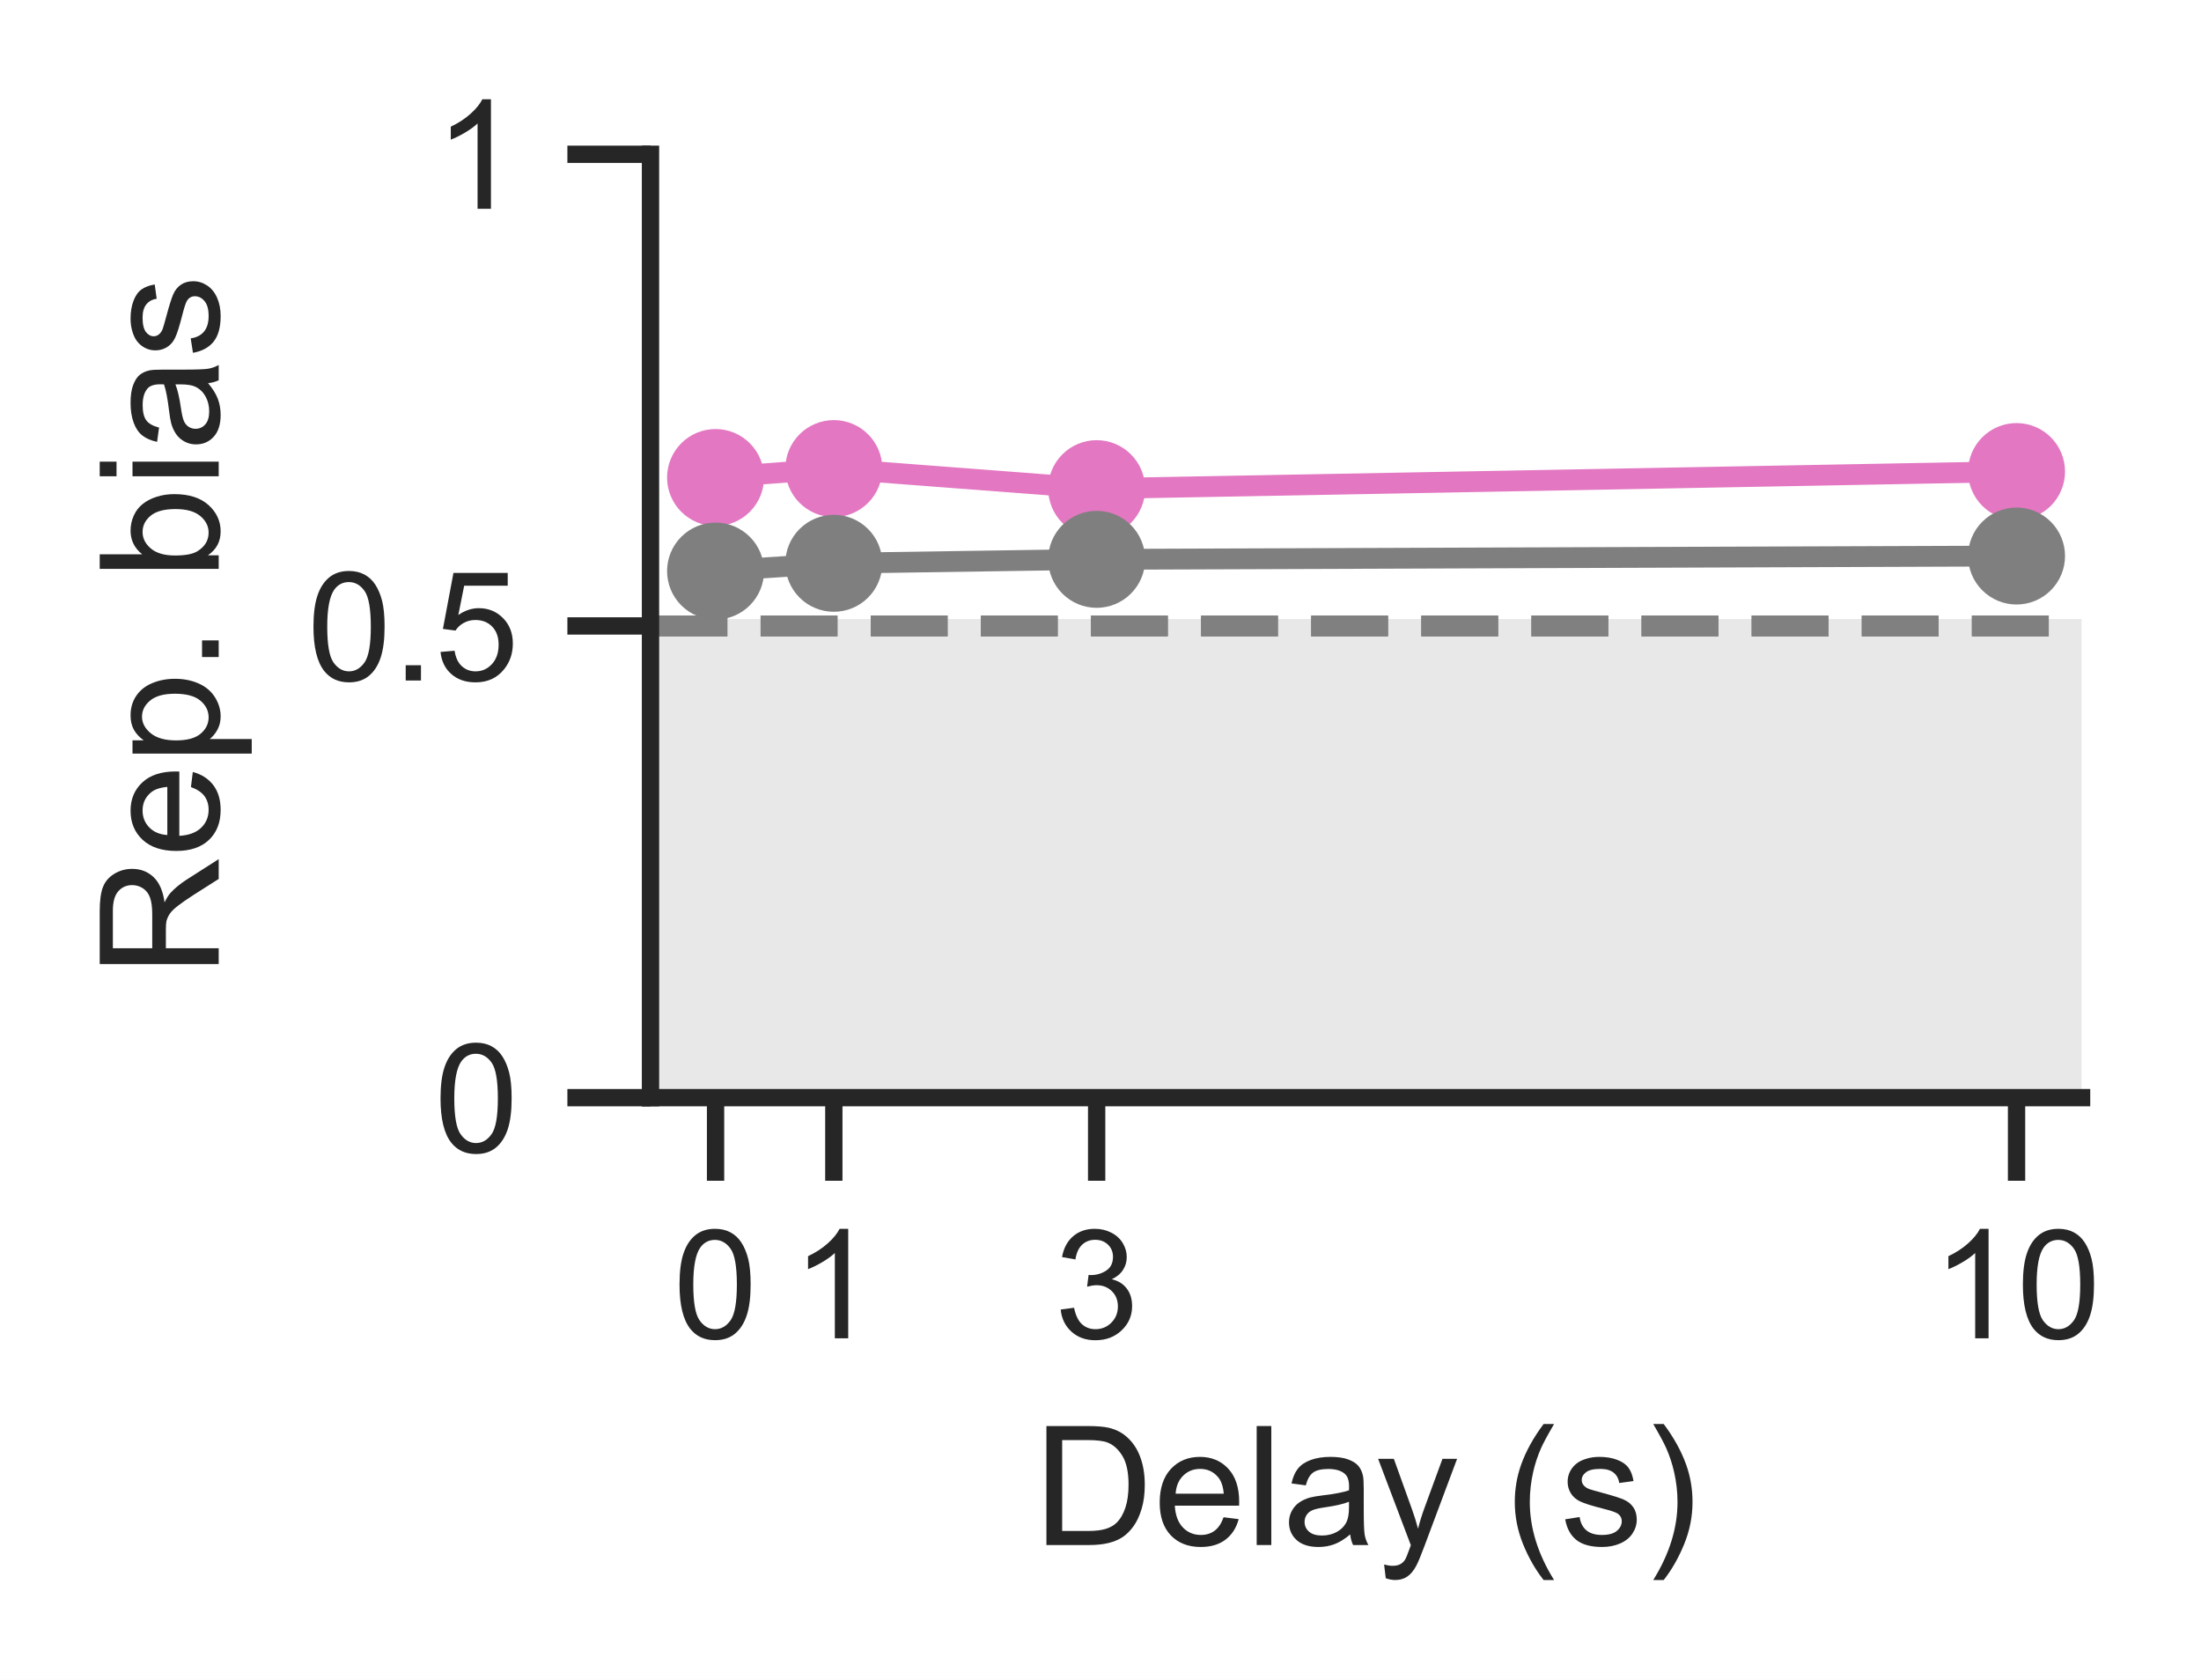
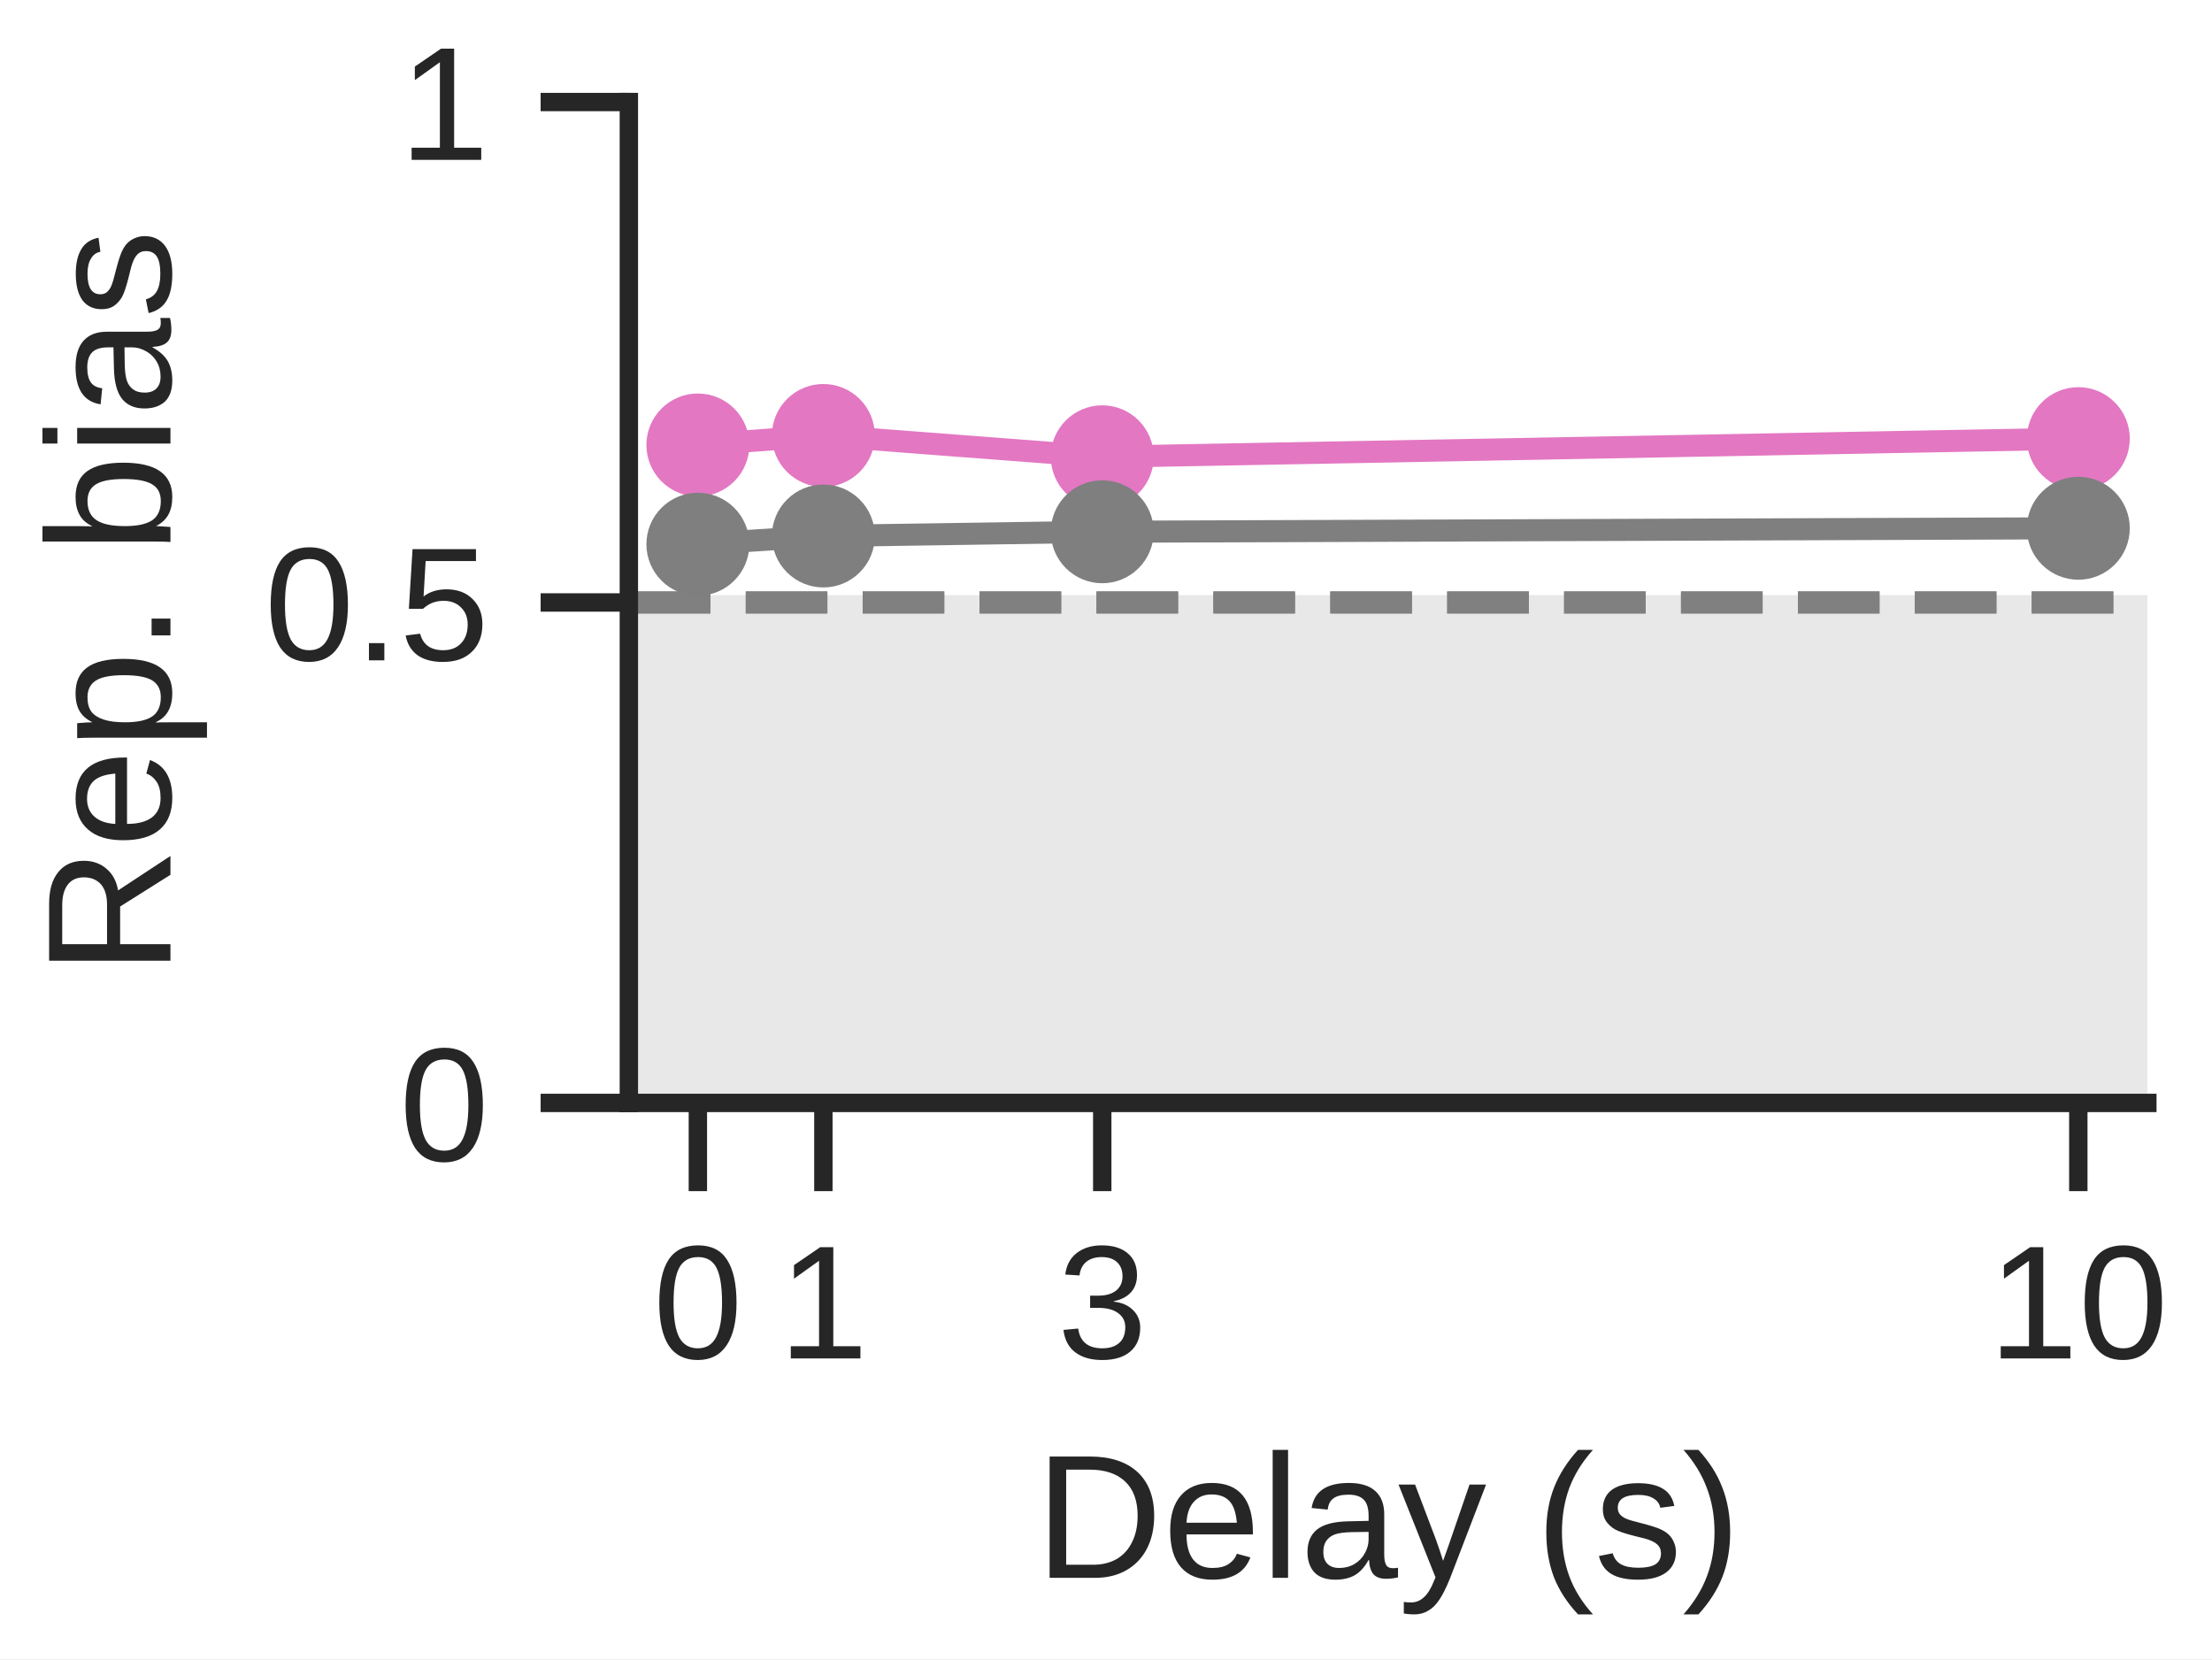
- <svg xmlns="http://www.w3.org/2000/svg" xmlns:xlink="http://www.w3.org/1999/xlink" width="158.906pt" height="121.26pt" viewBox="0 0 158.906 121.26" version="1.1">
+ <svg xmlns="http://www.w3.org/2000/svg" xmlns:xlink="http://www.w3.org/1999/xlink" width="150.425pt" height="112.819pt" viewBox="0 0 150.425 112.819" version="1.1">
  <defs>
    <style type="text/css">*{stroke-linejoin: round; stroke-linecap: butt}</style>
  </defs>
  <g id="figure_1">
    <g id="patch_1">
-       <path d="M 0 121.26  L 158.906 121.26  L 158.906 -0  L 0 -0  z " style="fill: #ffffff" />
+       <path d="M 0 112.819  L 150.425 112.819  L 150.425 0  L 0 0  z " style="fill: #ffffff" />
    </g>
    <g id="axes_1">
      <g id="patch_2">
-         <path d="M 46.964 79.238  L 150.285 79.238  L 150.285 11.137  L 46.964 11.137  z " style="fill: #ffffff" />
+         <path d="M 42.765 74.998  L 146.028 74.998  L 146.028 6.937  L 42.765 6.937  z " style="fill: #ffffff" />
      </g>
      <g id="patch_3">
-         <path d="M 46.964 79.238  L 150.285 79.238  L 150.285 45.188  L 46.964 45.188  z " clip-path="url(#p3c0a55a9bd)" style="fill: #808080; opacity: 0.1; stroke: #808080; stroke-linejoin: miter" />
+         <path d="M 42.765 74.998  L 146.028 74.998  L 146.028 40.967  L 42.765 40.967  z " clip-path="url(#p2ab31173c8)" style="fill: #808080; opacity: 0.1; stroke: #808080; stroke-linejoin: miter" />
      </g>
      <g id="patch_4">
-         <path d="M 46.964 79.238  L 150.285 79.238  L 150.285 45.188  L 46.964 45.188  z " clip-path="url(#p3c0a55a9bd)" style="fill: #808080; opacity: 0.1; stroke: #808080; stroke-linejoin: miter" />
+         <path d="M 42.765 74.998  L 146.028 74.998  L 146.028 40.967  L 42.765 40.967  z " clip-path="url(#p2ab31173c8)" style="fill: #808080; opacity: 0.1; stroke: #808080; stroke-linejoin: miter" />
      </g>
      <g id="matplotlib.axis_1">
        <g id="xtick_1">
          <g id="line2d_1">
            <defs>
-               <path id="mc5ce32ee3b" d="M 0 0  L 0 6  " style="stroke: #262626; stroke-width: 1.25" />
+               <path id="m6788847e2b" d="M 0 0  L 0 6  " style="stroke: #262626; stroke-width: 1.25" />
            </defs>
            <g>
-               <use xlink:href="#mc5ce32ee3b" x="51.661" y="79.238" style="fill: #262626; stroke: #262626; stroke-width: 1.25" />
+               <use xlink:href="#m6788847e2b" x="47.458" y="74.998" style="fill: #262626; stroke: #262626; stroke-width: 1.25" />
            </g>
          </g>
          <g id="text_1">
-             <g style="fill: #262626" transform="translate(48.60226 96.61202) scale(0.11 -0.11)">
-               <defs>
-                 <path id="ArialMT-30" d="M 266 2259  Q 266 3072 433 3567  Q 600 4063 929 4331  Q 1259 4600 1759 4600  Q 2128 4600 2406 4451  Q 2684 4303 2865 4023  Q 3047 3744 3150 3342  Q 3253 2941 3253 2259  Q 3253 1453 3087 958  Q 2922 463 2592 192  Q 2263 -78 1759 -78  Q 1097 -78 719 397  Q 266 969 266 2259  z M 844 2259  Q 844 1131 1108 757  Q 1372 384 1759 384  Q 2147 384 2411 759  Q 2675 1134 2675 2259  Q 2675 3391 2411 3762  Q 2147 4134 1753 4134  Q 1366 4134 1134 3806  Q 844 3388 844 2259  z " transform="scale(0.015625)" />
-               </defs>
-               <use xlink:href="#ArialMT-30" />
-             </g>
+             <text style="font-size: 11px; font-family: 'Arial', 'DejaVu Sans', 'Liberation Sans', 'Bitstream Vera Sans', sans-serif; text-anchor: middle; fill: #262626" x="47.458" y="92.371" transform="rotate(-0 47.45841 92.37116)">0</text>
          </g>
        </g>
        <g id="xtick_2">
          <g id="line2d_2">
            <g>
-               <use xlink:href="#mc5ce32ee3b" x="60.2" y="79.238" style="fill: #262626; stroke: #262626; stroke-width: 1.25" />
+               <use xlink:href="#m6788847e2b" x="55.993" y="74.998" style="fill: #262626; stroke: #262626; stroke-width: 1.25" />
            </g>
          </g>
          <g id="text_2">
-             <g style="fill: #262626" transform="translate(57.14117 96.61202) scale(0.11 -0.11)">
-               <defs>
-                 <path id="ArialMT-31" d="M 2384 0  L 1822 0  L 1822 3584  Q 1619 3391 1289 3197  Q 959 3003 697 2906  L 697 3450  Q 1169 3672 1522 3987  Q 1875 4303 2022 4600  L 2384 4600  L 2384 0  z " transform="scale(0.015625)" />
-               </defs>
-               <use xlink:href="#ArialMT-31" />
-             </g>
+             <text style="font-size: 11px; font-family: 'Arial', 'DejaVu Sans', 'Liberation Sans', 'Bitstream Vera Sans', sans-serif; text-anchor: middle; fill: #262626" x="55.993" y="92.371" transform="rotate(-0 55.99257 92.37116)">1</text>
          </g>
        </g>
        <g id="xtick_3">
          <g id="line2d_3">
            <g>
-               <use xlink:href="#mc5ce32ee3b" x="79.175" y="79.238" style="fill: #262626; stroke: #262626; stroke-width: 1.25" />
+               <use xlink:href="#m6788847e2b" x="74.957" y="74.998" style="fill: #262626; stroke: #262626; stroke-width: 1.25" />
            </g>
          </g>
          <g id="text_3">
-             <g style="fill: #262626" transform="translate(76.11652 96.61202) scale(0.11 -0.11)">
-               <defs>
-                 <path id="ArialMT-33" d="M 269 1209  L 831 1284  Q 928 806 1161 595  Q 1394 384 1728 384  Q 2125 384 2398 659  Q 2672 934 2672 1341  Q 2672 1728 2419 1979  Q 2166 2231 1775 2231  Q 1616 2231 1378 2169  L 1441 2663  Q 1497 2656 1531 2656  Q 1891 2656 2178 2843  Q 2466 3031 2466 3422  Q 2466 3731 2256 3934  Q 2047 4138 1716 4138  Q 1388 4138 1169 3931  Q 950 3725 888 3313  L 325 3413  Q 428 3978 793 4289  Q 1159 4600 1703 4600  Q 2078 4600 2393 4439  Q 2709 4278 2876 4000  Q 3044 3722 3044 3409  Q 3044 3113 2884 2869  Q 2725 2625 2413 2481  Q 2819 2388 3044 2092  Q 3269 1797 3269 1353  Q 3269 753 2831 336  Q 2394 -81 1725 -81  Q 1122 -81 723 278  Q 325 638 269 1209  z " transform="scale(0.015625)" />
-               </defs>
-               <use xlink:href="#ArialMT-33" />
-             </g>
+             <text style="font-size: 11px; font-family: 'Arial', 'DejaVu Sans', 'Liberation Sans', 'Bitstream Vera Sans', sans-serif; text-anchor: middle; fill: #262626" x="74.957" y="92.371" transform="rotate(-0 74.95739 92.37116)">3</text>
          </g>
        </g>
        <g id="xtick_4">
          <g id="line2d_4">
            <g>
-               <use xlink:href="#mc5ce32ee3b" x="145.589" y="79.238" style="fill: #262626; stroke: #262626; stroke-width: 1.25" />
+               <use xlink:href="#m6788847e2b" x="141.334" y="74.998" style="fill: #262626; stroke: #262626; stroke-width: 1.25" />
            </g>
          </g>
          <g id="text_4">
-             <g style="fill: #262626" transform="translate(139.4717 96.61202) scale(0.11 -0.11)">
-               <use xlink:href="#ArialMT-31" />
-               <use xlink:href="#ArialMT-30" transform="translate(55.61523 0)" />
-             </g>
+             <text style="font-size: 11px; font-family: 'Arial', 'DejaVu Sans', 'Liberation Sans', 'Bitstream Vera Sans', sans-serif; text-anchor: middle; fill: #262626" x="141.334" y="92.371" transform="rotate(-0 141.3342 92.37116)">10</text>
          </g>
        </g>
        <g id="text_5">
-           <g style="fill: #262626" transform="translate(74.6229 111.5339) scale(0.12 -0.12)">
-             <defs>
-               <path id="ArialMT-44" d="M 494 0  L 494 4581  L 2072 4581  Q 2606 4581 2888 4516  Q 3281 4425 3559 4188  Q 3922 3881 4101 3404  Q 4281 2928 4281 2316  Q 4281 1794 4159 1391  Q 4038 988 3847 723  Q 3656 459 3429 307  Q 3203 156 2883 78  Q 2563 0 2147 0  L 494 0  z M 1100 541  L 2078 541  Q 2531 541 2789 625  Q 3047 709 3200 863  Q 3416 1078 3536 1442  Q 3656 1806 3656 2325  Q 3656 3044 3420 3430  Q 3184 3816 2847 3947  Q 2603 4041 2063 4041  L 1100 4041  L 1100 541  z " transform="scale(0.015625)" />
-               <path id="ArialMT-65" d="M 2694 1069  L 3275 997  Q 3138 488 2766 206  Q 2394 -75 1816 -75  Q 1088 -75 661 373  Q 234 822 234 1631  Q 234 2469 665 2931  Q 1097 3394 1784 3394  Q 2450 3394 2872 2941  Q 3294 2488 3294 1666  Q 3294 1616 3291 1516  L 816 1516  Q 847 969 1125 678  Q 1403 388 1819 388  Q 2128 388 2347 550  Q 2566 713 2694 1069  z M 847 1978  L 2700 1978  Q 2663 2397 2488 2606  Q 2219 2931 1791 2931  Q 1403 2931 1139 2672  Q 875 2413 847 1978  z " transform="scale(0.015625)" />
-               <path id="ArialMT-6c" d="M 409 0  L 409 4581  L 972 4581  L 972 0  L 409 0  z " transform="scale(0.015625)" />
-               <path id="ArialMT-61" d="M 2588 409  Q 2275 144 1986 34  Q 1697 -75 1366 -75  Q 819 -75 525 192  Q 231 459 231 875  Q 231 1119 342 1320  Q 453 1522 633 1644  Q 813 1766 1038 1828  Q 1203 1872 1538 1913  Q 2219 1994 2541 2106  Q 2544 2222 2544 2253  Q 2544 2597 2384 2738  Q 2169 2928 1744 2928  Q 1347 2928 1158 2789  Q 969 2650 878 2297  L 328 2372  Q 403 2725 575 2942  Q 747 3159 1072 3276  Q 1397 3394 1825 3394  Q 2250 3394 2515 3294  Q 2781 3194 2906 3042  Q 3031 2891 3081 2659  Q 3109 2516 3109 2141  L 3109 1391  Q 3109 606 3145 398  Q 3181 191 3288 0  L 2700 0  Q 2613 175 2588 409  z M 2541 1666  Q 2234 1541 1622 1453  Q 1275 1403 1131 1340  Q 988 1278 909 1158  Q 831 1038 831 891  Q 831 666 1001 516  Q 1172 366 1500 366  Q 1825 366 2078 508  Q 2331 650 2450 897  Q 2541 1088 2541 1459  L 2541 1666  z " transform="scale(0.015625)" />
-               <path id="ArialMT-79" d="M 397 -1278  L 334 -750  Q 519 -800 656 -800  Q 844 -800 956 -737  Q 1069 -675 1141 -563  Q 1194 -478 1313 -144  Q 1328 -97 1363 -6  L 103 3319  L 709 3319  L 1400 1397  Q 1534 1031 1641 628  Q 1738 1016 1872 1384  L 2581 3319  L 3144 3319  L 1881 -56  Q 1678 -603 1566 -809  Q 1416 -1088 1222 -1217  Q 1028 -1347 759 -1347  Q 597 -1347 397 -1278  z " transform="scale(0.015625)" />
-               <path id="ArialMT-20" transform="scale(0.015625)" />
-               <path id="ArialMT-28" d="M 1497 -1347  Q 1031 -759 709 28  Q 388 816 388 1659  Q 388 2403 628 3084  Q 909 3875 1497 4659  L 1900 4659  Q 1522 4009 1400 3731  Q 1209 3300 1100 2831  Q 966 2247 966 1656  Q 966 153 1900 -1347  L 1497 -1347  z " transform="scale(0.015625)" />
-               <path id="ArialMT-73" d="M 197 991  L 753 1078  Q 800 744 1014 566  Q 1228 388 1613 388  Q 2000 388 2187 545  Q 2375 703 2375 916  Q 2375 1106 2209 1216  Q 2094 1291 1634 1406  Q 1016 1563 777 1677  Q 538 1791 414 1992  Q 291 2194 291 2438  Q 291 2659 392 2848  Q 494 3038 669 3163  Q 800 3259 1026 3326  Q 1253 3394 1513 3394  Q 1903 3394 2198 3281  Q 2494 3169 2634 2976  Q 2775 2784 2828 2463  L 2278 2388  Q 2241 2644 2061 2787  Q 1881 2931 1553 2931  Q 1166 2931 1000 2803  Q 834 2675 834 2503  Q 834 2394 903 2306  Q 972 2216 1119 2156  Q 1203 2125 1616 2013  Q 2213 1853 2448 1751  Q 2684 1650 2818 1456  Q 2953 1263 2953 975  Q 2953 694 2789 445  Q 2625 197 2315 61  Q 2006 -75 1616 -75  Q 969 -75 630 194  Q 291 463 197 991  z " transform="scale(0.015625)" />
-               <path id="ArialMT-29" d="M 791 -1347  L 388 -1347  Q 1322 153 1322 1656  Q 1322 2244 1188 2822  Q 1081 3291 891 3722  Q 769 4003 388 4659  L 791 4659  Q 1378 3875 1659 3084  Q 1900 2403 1900 1659  Q 1900 816 1576 28  Q 1253 -759 791 -1347  z " transform="scale(0.015625)" />
-             </defs>
-             <use xlink:href="#ArialMT-44" />
-             <use xlink:href="#ArialMT-65" transform="translate(72.2168 0)" />
-             <use xlink:href="#ArialMT-6c" transform="translate(127.832 0)" />
-             <use xlink:href="#ArialMT-61" transform="translate(150.0488 0)" />
-             <use xlink:href="#ArialMT-79" transform="translate(205.6641 0)" />
-             <use xlink:href="#ArialMT-20" transform="translate(255.6641 0)" />
-             <use xlink:href="#ArialMT-28" transform="translate(283.4473 0)" />
-             <use xlink:href="#ArialMT-73" transform="translate(316.748 0)" />
-             <use xlink:href="#ArialMT-29" transform="translate(366.748 0)" />
-           </g>
+           <text style="font-size: 12px; font-family: 'Arial', 'DejaVu Sans', 'Liberation Sans', 'Bitstream Vera Sans', sans-serif; text-anchor: middle; fill: #262626" x="94.396" y="107.293" transform="rotate(-0 94.39632 107.293)">Delay (s)</text>
        </g>
      </g>
      <g id="matplotlib.axis_2">
        <g id="ytick_1">
          <g id="line2d_5">
            <defs>
-               <path id="med83f6b9af" d="M 0 0  L -6 0  " style="stroke: #262626; stroke-width: 1.25" />
+               <path id="m7b32a0bfb5" d="M 0 0  L -6 0  " style="stroke: #262626; stroke-width: 1.25" />
            </defs>
            <g>
-               <use xlink:href="#med83f6b9af" x="46.964" y="79.238" style="fill: #262626; stroke: #262626; stroke-width: 1.25" />
+               <use xlink:href="#m7b32a0bfb5" x="42.765" y="74.998" style="fill: #262626; stroke: #262626; stroke-width: 1.25" />
            </g>
          </g>
          <g id="text_6">
-             <g style="fill: #262626" transform="translate(31.34734 83.17522) scale(0.11 -0.11)">
-               <use xlink:href="#ArialMT-30" />
-             </g>
+             <text style="font-size: 11px; font-family: 'Arial', 'DejaVu Sans', 'Liberation Sans', 'Bitstream Vera Sans', sans-serif; text-anchor: end; fill: #262626" x="33.265" y="78.934" transform="rotate(-0 33.26461 78.93436)">0</text>
          </g>
        </g>
        <g id="ytick_2">
          <g id="line2d_6">
            <g>
-               <use xlink:href="#med83f6b9af" x="46.964" y="45.188" style="fill: #262626; stroke: #262626; stroke-width: 1.25" />
+               <use xlink:href="#m7b32a0bfb5" x="42.765" y="40.967" style="fill: #262626; stroke: #262626; stroke-width: 1.25" />
            </g>
          </g>
          <g id="text_7">
-             <g style="fill: #262626" transform="translate(22.17438 49.12441) scale(0.11 -0.11)">
-               <defs>
-                 <path id="ArialMT-2e" d="M 581 0  L 581 641  L 1222 641  L 1222 0  L 581 0  z " transform="scale(0.015625)" />
-                 <path id="ArialMT-35" d="M 266 1200  L 856 1250  Q 922 819 1161 601  Q 1400 384 1738 384  Q 2144 384 2425 690  Q 2706 997 2706 1503  Q 2706 1984 2436 2262  Q 2166 2541 1728 2541  Q 1456 2541 1237 2417  Q 1019 2294 894 2097  L 366 2166  L 809 4519  L 3088 4519  L 3088 3981  L 1259 3981  L 1013 2750  Q 1425 3038 1878 3038  Q 2478 3038 2890 2622  Q 3303 2206 3303 1553  Q 3303 931 2941 478  Q 2500 -78 1738 -78  Q 1113 -78 717 272  Q 322 622 266 1200  z " transform="scale(0.015625)" />
-               </defs>
-               <use xlink:href="#ArialMT-30" />
-               <use xlink:href="#ArialMT-2e" transform="translate(55.61523 0)" />
-               <use xlink:href="#ArialMT-35" transform="translate(83.39844 0)" />
-             </g>
+             <text style="font-size: 11px; font-family: 'Arial', 'DejaVu Sans', 'Liberation Sans', 'Bitstream Vera Sans', sans-serif; text-anchor: end; fill: #262626" x="33.265" y="44.904" transform="rotate(-0 33.26461 44.9041)">0.5</text>
          </g>
        </g>
        <g id="ytick_3">
          <g id="line2d_7">
            <g>
-               <use xlink:href="#med83f6b9af" x="46.964" y="11.137" style="fill: #262626; stroke: #262626; stroke-width: 1.25" />
+               <use xlink:href="#m7b32a0bfb5" x="42.765" y="6.937" style="fill: #262626; stroke: #262626; stroke-width: 1.25" />
            </g>
          </g>
          <g id="text_8">
-             <g style="fill: #262626" transform="translate(31.34734 15.07359) scale(0.11 -0.11)">
-               <use xlink:href="#ArialMT-31" />
-             </g>
+             <text style="font-size: 11px; font-family: 'Arial', 'DejaVu Sans', 'Liberation Sans', 'Bitstream Vera Sans', sans-serif; text-anchor: end; fill: #262626" x="33.265" y="10.874" transform="rotate(-0 33.26461 10.87383)">1</text>
          </g>
        </g>
        <g id="text_9">
-           <g style="fill: #262626" transform="translate(15.78937 70.53386) rotate(-90) scale(0.12 -0.12)">
-             <defs>
-               <path id="ArialMT-52" d="M 503 0  L 503 4581  L 2534 4581  Q 3147 4581 3465 4457  Q 3784 4334 3975 4021  Q 4166 3709 4166 3331  Q 4166 2844 3850 2509  Q 3534 2175 2875 2084  Q 3116 1969 3241 1856  Q 3506 1613 3744 1247  L 4541 0  L 3778 0  L 3172 953  Q 2906 1366 2734 1584  Q 2563 1803 2427 1890  Q 2291 1978 2150 2013  Q 2047 2034 1813 2034  L 1109 2034  L 1109 0  L 503 0  z M 1109 2559  L 2413 2559  Q 2828 2559 3062 2645  Q 3297 2731 3419 2920  Q 3541 3109 3541 3331  Q 3541 3656 3305 3865  Q 3069 4075 2559 4075  L 1109 4075  L 1109 2559  z " transform="scale(0.015625)" />
-               <path id="ArialMT-70" d="M 422 -1272  L 422 3319  L 934 3319  L 934 2888  Q 1116 3141 1344 3267  Q 1572 3394 1897 3394  Q 2322 3394 2647 3175  Q 2972 2956 3137 2557  Q 3303 2159 3303 1684  Q 3303 1175 3120 767  Q 2938 359 2589 142  Q 2241 -75 1856 -75  Q 1575 -75 1351 44  Q 1128 163 984 344  L 984 -1272  L 422 -1272  z M 931 1641  Q 931 1000 1190 694  Q 1450 388 1819 388  Q 2194 388 2461 705  Q 2728 1022 2728 1688  Q 2728 2322 2467 2637  Q 2206 2953 1844 2953  Q 1484 2953 1207 2617  Q 931 2281 931 1641  z " transform="scale(0.015625)" />
-               <path id="ArialMT-62" d="M 941 0  L 419 0  L 419 4581  L 981 4581  L 981 2947  Q 1338 3394 1891 3394  Q 2197 3394 2470 3270  Q 2744 3147 2920 2923  Q 3097 2700 3197 2384  Q 3297 2069 3297 1709  Q 3297 856 2875 390  Q 2453 -75 1863 -75  Q 1275 -75 941 416  L 941 0  z M 934 1684  Q 934 1088 1097 822  Q 1363 388 1816 388  Q 2184 388 2453 708  Q 2722 1028 2722 1663  Q 2722 2313 2464 2622  Q 2206 2931 1841 2931  Q 1472 2931 1203 2611  Q 934 2291 934 1684  z " transform="scale(0.015625)" />
-               <path id="ArialMT-69" d="M 425 3934  L 425 4581  L 988 4581  L 988 3934  L 425 3934  z M 425 0  L 425 3319  L 988 3319  L 988 0  L 425 0  z " transform="scale(0.015625)" />
-             </defs>
-             <use xlink:href="#ArialMT-52" />
-             <use xlink:href="#ArialMT-65" transform="translate(72.2168 0)" />
-             <use xlink:href="#ArialMT-70" transform="translate(127.832 0)" />
-             <use xlink:href="#ArialMT-2e" transform="translate(183.4473 0)" />
-             <use xlink:href="#ArialMT-20" transform="translate(211.2305 0)" />
-             <use xlink:href="#ArialMT-62" transform="translate(239.0137 0)" />
-             <use xlink:href="#ArialMT-69" transform="translate(294.6289 0)" />
-             <use xlink:href="#ArialMT-61" transform="translate(316.8457 0)" />
-             <use xlink:href="#ArialMT-73" transform="translate(372.4609 0)" />
-           </g>
+           <text style="font-size: 12px; font-family: 'Arial', 'DejaVu Sans', 'Liberation Sans', 'Bitstream Vera Sans', sans-serif; text-anchor: middle; fill: #262626" x="11.59" y="40.967" transform="rotate(-90 11.58962 40.9673)">Rep. bias</text>
        </g>
      </g>
      <g id="LineCollection_1">
-         <path d="M 51.661 35.665  L 51.661 33.279  " clip-path="url(#p3c0a55a9bd)" style="fill: none; stroke: #e377c2; stroke-width: 1.5" />
-         <path d="M 60.2 35.09  L 60.2 32.562  " clip-path="url(#p3c0a55a9bd)" style="fill: none; stroke: #e377c2; stroke-width: 1.5" />
-         <path d="M 79.175 36.218  L 79.175 34.332  " clip-path="url(#p3c0a55a9bd)" style="fill: none; stroke: #e377c2; stroke-width: 1.5" />
-         <path d="M 145.589 35.305  L 145.589 32.777  " clip-path="url(#p3c0a55a9bd)" style="fill: none; stroke: #e377c2; stroke-width: 1.5" />
+         <path d="M 47.458 31.451  L 47.458 29.065  " clip-path="url(#p2ab31173c8)" style="fill: none; stroke: #e377c2; stroke-width: 1.5" />
+         <path d="M 55.993 30.876  L 55.993 28.349  " clip-path="url(#p2ab31173c8)" style="fill: none; stroke: #e377c2; stroke-width: 1.5" />
+         <path d="M 74.957 32.003  L 74.957 30.118  " clip-path="url(#p2ab31173c8)" style="fill: none; stroke: #e377c2; stroke-width: 1.5" />
+         <path d="M 141.334 31.091  L 141.334 28.564  " clip-path="url(#p2ab31173c8)" style="fill: none; stroke: #e377c2; stroke-width: 1.5" />
      </g>
      <g id="line2d_8">
-         <path d="M 46.964 45.188  L 150.285 45.188  " clip-path="url(#p3c0a55a9bd)" style="fill: none; stroke-dasharray: 5.55,2.4; stroke-dashoffset: 0; stroke: #808080; stroke-width: 1.5" />
+         <path d="M 42.765 40.967  L 146.028 40.967  " clip-path="url(#p2ab31173c8)" style="fill: none; stroke-dasharray: 5.55,2.4; stroke-dashoffset: 0; stroke: #808080; stroke-width: 1.5" />
      </g>
      <g id="LineCollection_2">
-         <path d="M 51.661 41.879  L 51.661 40.572  " clip-path="url(#p3c0a55a9bd)" style="fill: none; stroke: #7f7f7f; stroke-width: 1.5" />
-         <path d="M 60.2 41.339  L 60.2 39.989  " clip-path="url(#p3c0a55a9bd)" style="fill: none; stroke: #7f7f7f; stroke-width: 1.5" />
-         <path d="M 79.175 41.498  L 79.175 39.257  " clip-path="url(#p3c0a55a9bd)" style="fill: none; stroke: #7f7f7f; stroke-width: 1.5" />
-         <path d="M 145.589 41.336  L 145.589 38.941  " clip-path="url(#p3c0a55a9bd)" style="fill: none; stroke: #7f7f7f; stroke-width: 1.5" />
+         <path d="M 47.458 37.661  L 47.458 36.354  " clip-path="url(#p2ab31173c8)" style="fill: none; stroke: #7f7f7f; stroke-width: 1.5" />
+         <path d="M 55.993 37.121  L 55.993 35.772  " clip-path="url(#p2ab31173c8)" style="fill: none; stroke: #7f7f7f; stroke-width: 1.5" />
+         <path d="M 74.957 37.28  L 74.957 35.04  " clip-path="url(#p2ab31173c8)" style="fill: none; stroke: #7f7f7f; stroke-width: 1.5" />
+         <path d="M 141.334 37.118  L 141.334 34.725  " clip-path="url(#p2ab31173c8)" style="fill: none; stroke: #7f7f7f; stroke-width: 1.5" />
      </g>
      <g id="line2d_9">
-         <path d="M 46.964 45.188  L 150.285 45.188  " clip-path="url(#p3c0a55a9bd)" style="fill: none; stroke-dasharray: 5.55,2.4; stroke-dashoffset: 0; stroke: #808080; stroke-width: 1.5" />
+         <path d="M 42.765 40.967  L 146.028 40.967  " clip-path="url(#p2ab31173c8)" style="fill: none; stroke-dasharray: 5.55,2.4; stroke-dashoffset: 0; stroke: #808080; stroke-width: 1.5" />
      </g>
      <g id="line2d_10">
-         <path d="M 51.661 34.472  L 60.2 33.826  L 79.175 35.275  L 145.589 34.041  " clip-path="url(#p3c0a55a9bd)" style="fill: none; stroke: #e377c2; stroke-width: 1.5; stroke-linecap: round" />
+         <path d="M 47.458 30.258  L 55.993 29.612  L 74.957 31.061  L 141.334 29.827  " clip-path="url(#p2ab31173c8)" style="fill: none; stroke: #e377c2; stroke-width: 1.5; stroke-linecap: round" />
        <defs>
-           <path id="m2371dada04" d="M 0 3  C 0.796 3 1.559 2.684 2.121 2.121  C 2.684 1.559 3 0.796 3 0  C 3 -0.796 2.684 -1.559 2.121 -2.121  C 1.559 -2.684 0.796 -3 0 -3  C -0.796 -3 -1.559 -2.684 -2.121 -2.121  C -2.684 -1.559 -3 -0.796 -3 0  C -3 0.796 -2.684 1.559 -2.121 2.121  C -1.559 2.684 -0.796 3 0 3  z " style="stroke: #e377c2" />
+           <path id="mf3e850318d" d="M 0 3  C 0.796 3 1.559 2.684 2.121 2.121  C 2.684 1.559 3 0.796 3 0  C 3 -0.796 2.684 -1.559 2.121 -2.121  C 1.559 -2.684 0.796 -3 0 -3  C -0.796 -3 -1.559 -2.684 -2.121 -2.121  C -2.684 -1.559 -3 -0.796 -3 0  C -3 0.796 -2.684 1.559 -2.121 2.121  C -1.559 2.684 -0.796 3 0 3  z " style="stroke: #e377c2" />
        </defs>
-         <g clip-path="url(#p3c0a55a9bd)">
-           <use xlink:href="#m2371dada04" x="51.661" y="34.472" style="fill: #e377c2; stroke: #e377c2" />
-           <use xlink:href="#m2371dada04" x="60.2" y="33.826" style="fill: #e377c2; stroke: #e377c2" />
-           <use xlink:href="#m2371dada04" x="79.175" y="35.275" style="fill: #e377c2; stroke: #e377c2" />
-           <use xlink:href="#m2371dada04" x="145.589" y="34.041" style="fill: #e377c2; stroke: #e377c2" />
+         <g clip-path="url(#p2ab31173c8)">
+           <use xlink:href="#mf3e850318d" x="47.458" y="30.258" style="fill: #e377c2; stroke: #e377c2" />
+           <use xlink:href="#mf3e850318d" x="55.993" y="29.612" style="fill: #e377c2; stroke: #e377c2" />
+           <use xlink:href="#mf3e850318d" x="74.957" y="31.061" style="fill: #e377c2; stroke: #e377c2" />
+           <use xlink:href="#mf3e850318d" x="141.334" y="29.827" style="fill: #e377c2; stroke: #e377c2" />
        </g>
      </g>
      <g id="line2d_11">
-         <path d="M 51.661 41.225  L 60.2 40.664  L 79.175 40.378  L 145.589 40.139  " clip-path="url(#p3c0a55a9bd)" style="fill: none; stroke: #7f7f7f; stroke-width: 1.5; stroke-linecap: round" />
+         <path d="M 47.458 37.007  L 55.993 36.446  L 74.957 36.16  L 141.334 35.921  " clip-path="url(#p2ab31173c8)" style="fill: none; stroke: #7f7f7f; stroke-width: 1.5; stroke-linecap: round" />
        <defs>
-           <path id="m76107ef2b4" d="M 0 3  C 0.796 3 1.559 2.684 2.121 2.121  C 2.684 1.559 3 0.796 3 0  C 3 -0.796 2.684 -1.559 2.121 -2.121  C 1.559 -2.684 0.796 -3 0 -3  C -0.796 -3 -1.559 -2.684 -2.121 -2.121  C -2.684 -1.559 -3 -0.796 -3 0  C -3 0.796 -2.684 1.559 -2.121 2.121  C -1.559 2.684 -0.796 3 0 3  z " style="stroke: #7f7f7f" />
+           <path id="me0e11cf8a0" d="M 0 3  C 0.796 3 1.559 2.684 2.121 2.121  C 2.684 1.559 3 0.796 3 0  C 3 -0.796 2.684 -1.559 2.121 -2.121  C 1.559 -2.684 0.796 -3 0 -3  C -0.796 -3 -1.559 -2.684 -2.121 -2.121  C -2.684 -1.559 -3 -0.796 -3 0  C -3 0.796 -2.684 1.559 -2.121 2.121  C -1.559 2.684 -0.796 3 0 3  z " style="stroke: #7f7f7f" />
        </defs>
-         <g clip-path="url(#p3c0a55a9bd)">
-           <use xlink:href="#m76107ef2b4" x="51.661" y="41.225" style="fill: #7f7f7f; stroke: #7f7f7f" />
-           <use xlink:href="#m76107ef2b4" x="60.2" y="40.664" style="fill: #7f7f7f; stroke: #7f7f7f" />
-           <use xlink:href="#m76107ef2b4" x="79.175" y="40.378" style="fill: #7f7f7f; stroke: #7f7f7f" />
-           <use xlink:href="#m76107ef2b4" x="145.589" y="40.139" style="fill: #7f7f7f; stroke: #7f7f7f" />
+         <g clip-path="url(#p2ab31173c8)">
+           <use xlink:href="#me0e11cf8a0" x="47.458" y="37.007" style="fill: #7f7f7f; stroke: #7f7f7f" />
+           <use xlink:href="#me0e11cf8a0" x="55.993" y="36.446" style="fill: #7f7f7f; stroke: #7f7f7f" />
+           <use xlink:href="#me0e11cf8a0" x="74.957" y="36.16" style="fill: #7f7f7f; stroke: #7f7f7f" />
+           <use xlink:href="#me0e11cf8a0" x="141.334" y="35.921" style="fill: #7f7f7f; stroke: #7f7f7f" />
        </g>
      </g>
      <g id="patch_5">
-         <path d="M 46.964 79.238  L 46.964 11.137  " style="fill: none; stroke: #262626; stroke-width: 1.25; stroke-linejoin: miter; stroke-linecap: square" />
+         <path d="M 42.765 74.998  L 42.765 6.937  " style="fill: none; stroke: #262626; stroke-width: 1.25; stroke-linejoin: miter; stroke-linecap: square" />
      </g>
      <g id="patch_6">
-         <path d="M 46.964 79.238  L 150.285 79.238  " style="fill: none; stroke: #262626; stroke-width: 1.25; stroke-linejoin: miter; stroke-linecap: square" />
+         <path d="M 42.765 74.998  L 146.028 74.998  " style="fill: none; stroke: #262626; stroke-width: 1.25; stroke-linejoin: miter; stroke-linecap: square" />
      </g>
      <g id="legend_1" />
    </g>
  </g>
  <defs>
-     <clipPath id="p3c0a55a9bd">
-       <rect x="46.964" y="11.137" width="103.321" height="68.102" />
+     <clipPath id="p2ab31173c8">
+       <rect x="42.765" y="6.937" width="103.263" height="68.061" />
    </clipPath>
  </defs>
</svg>
